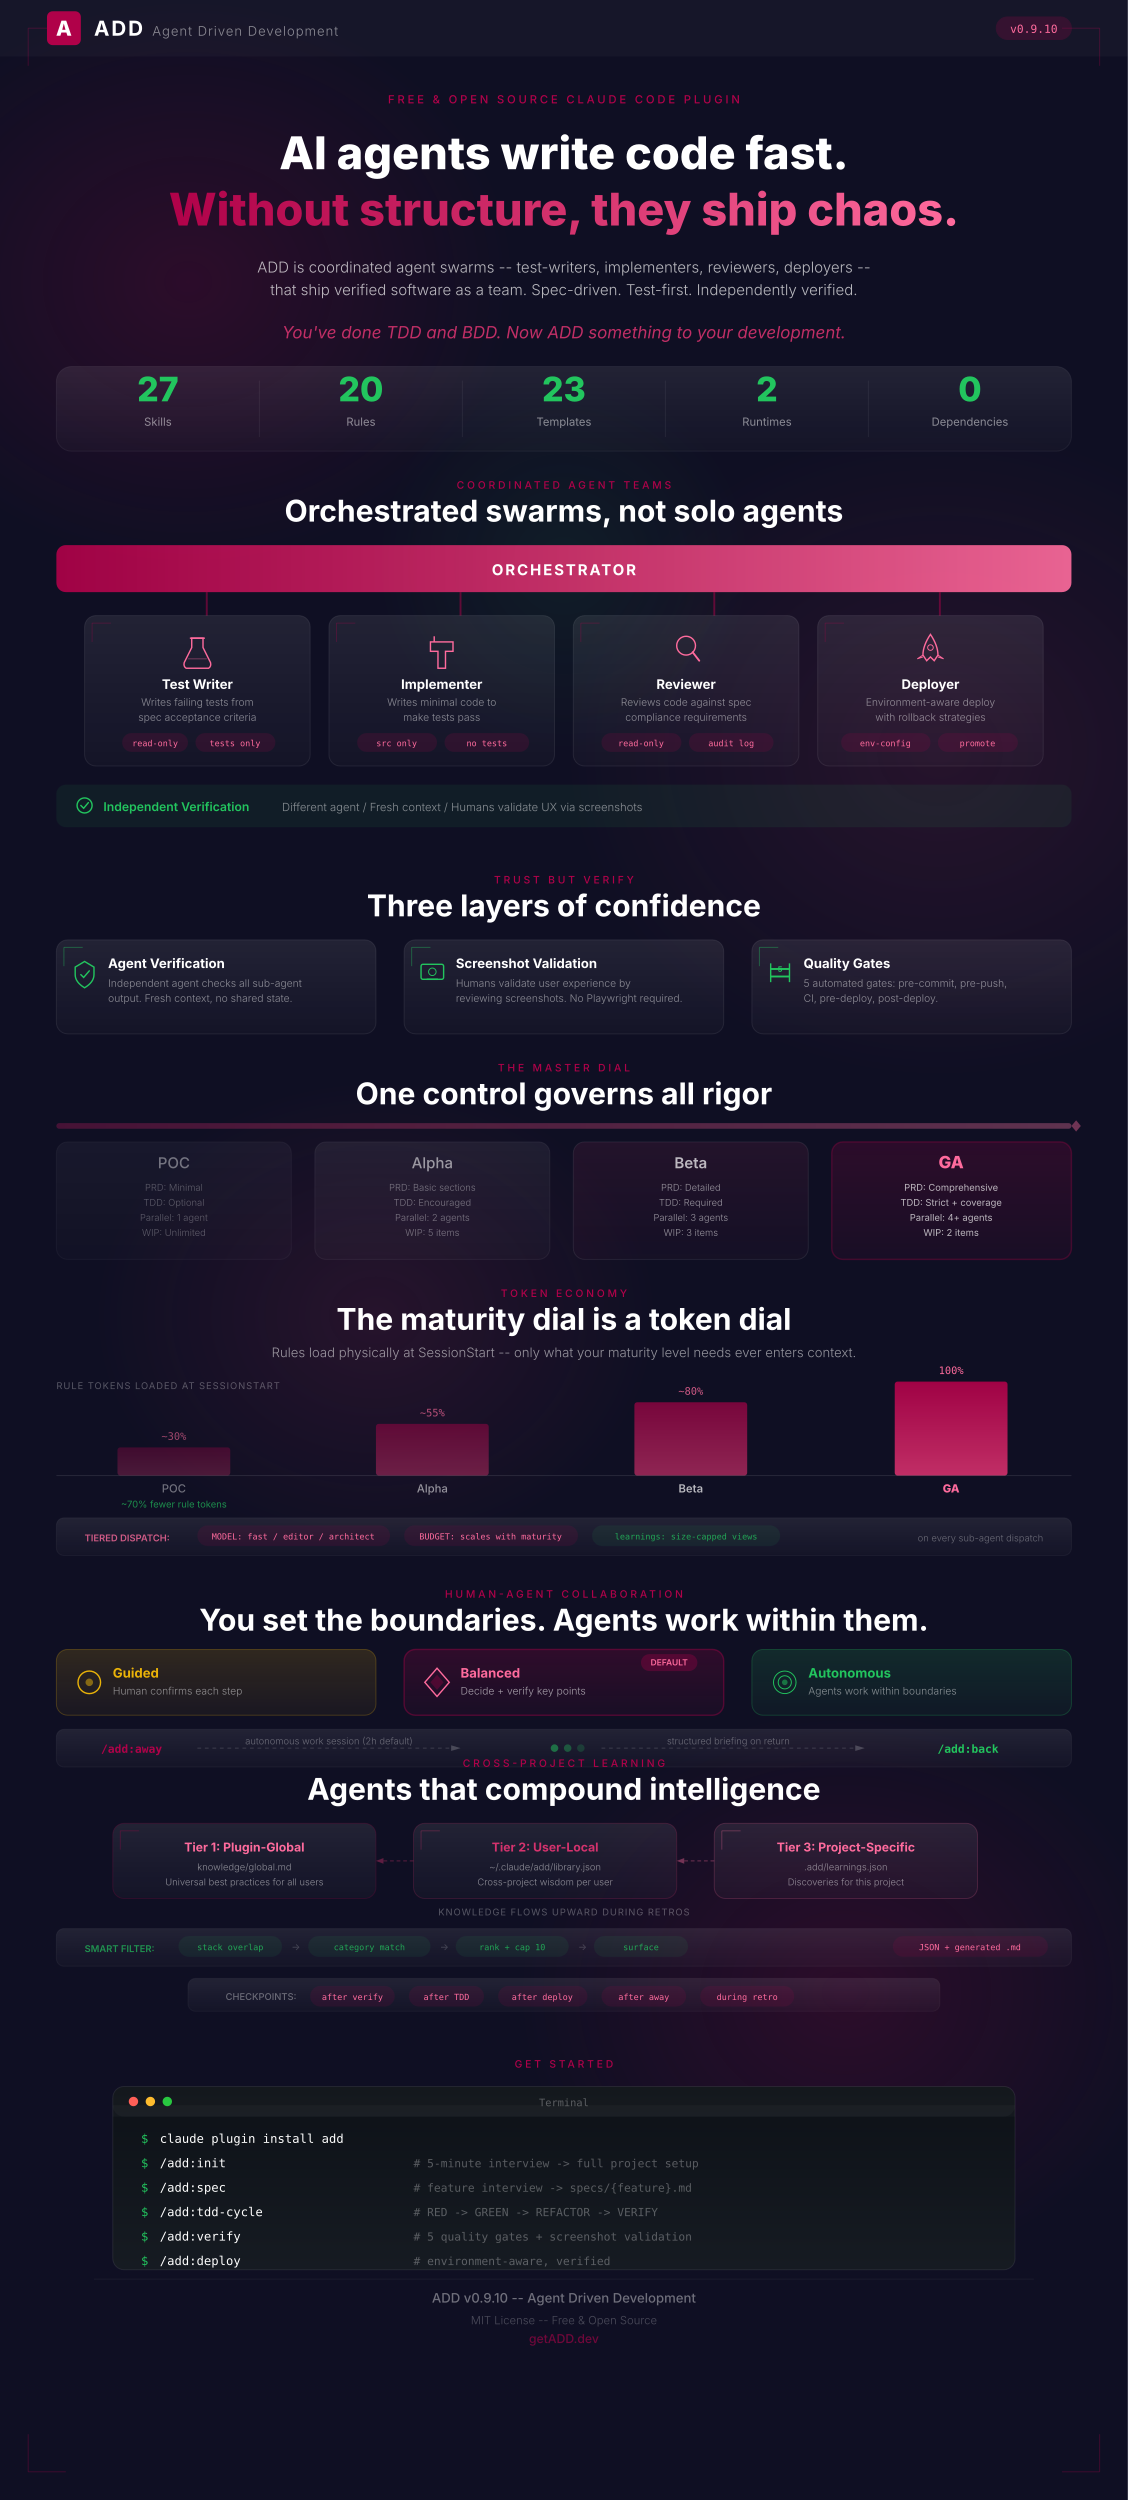
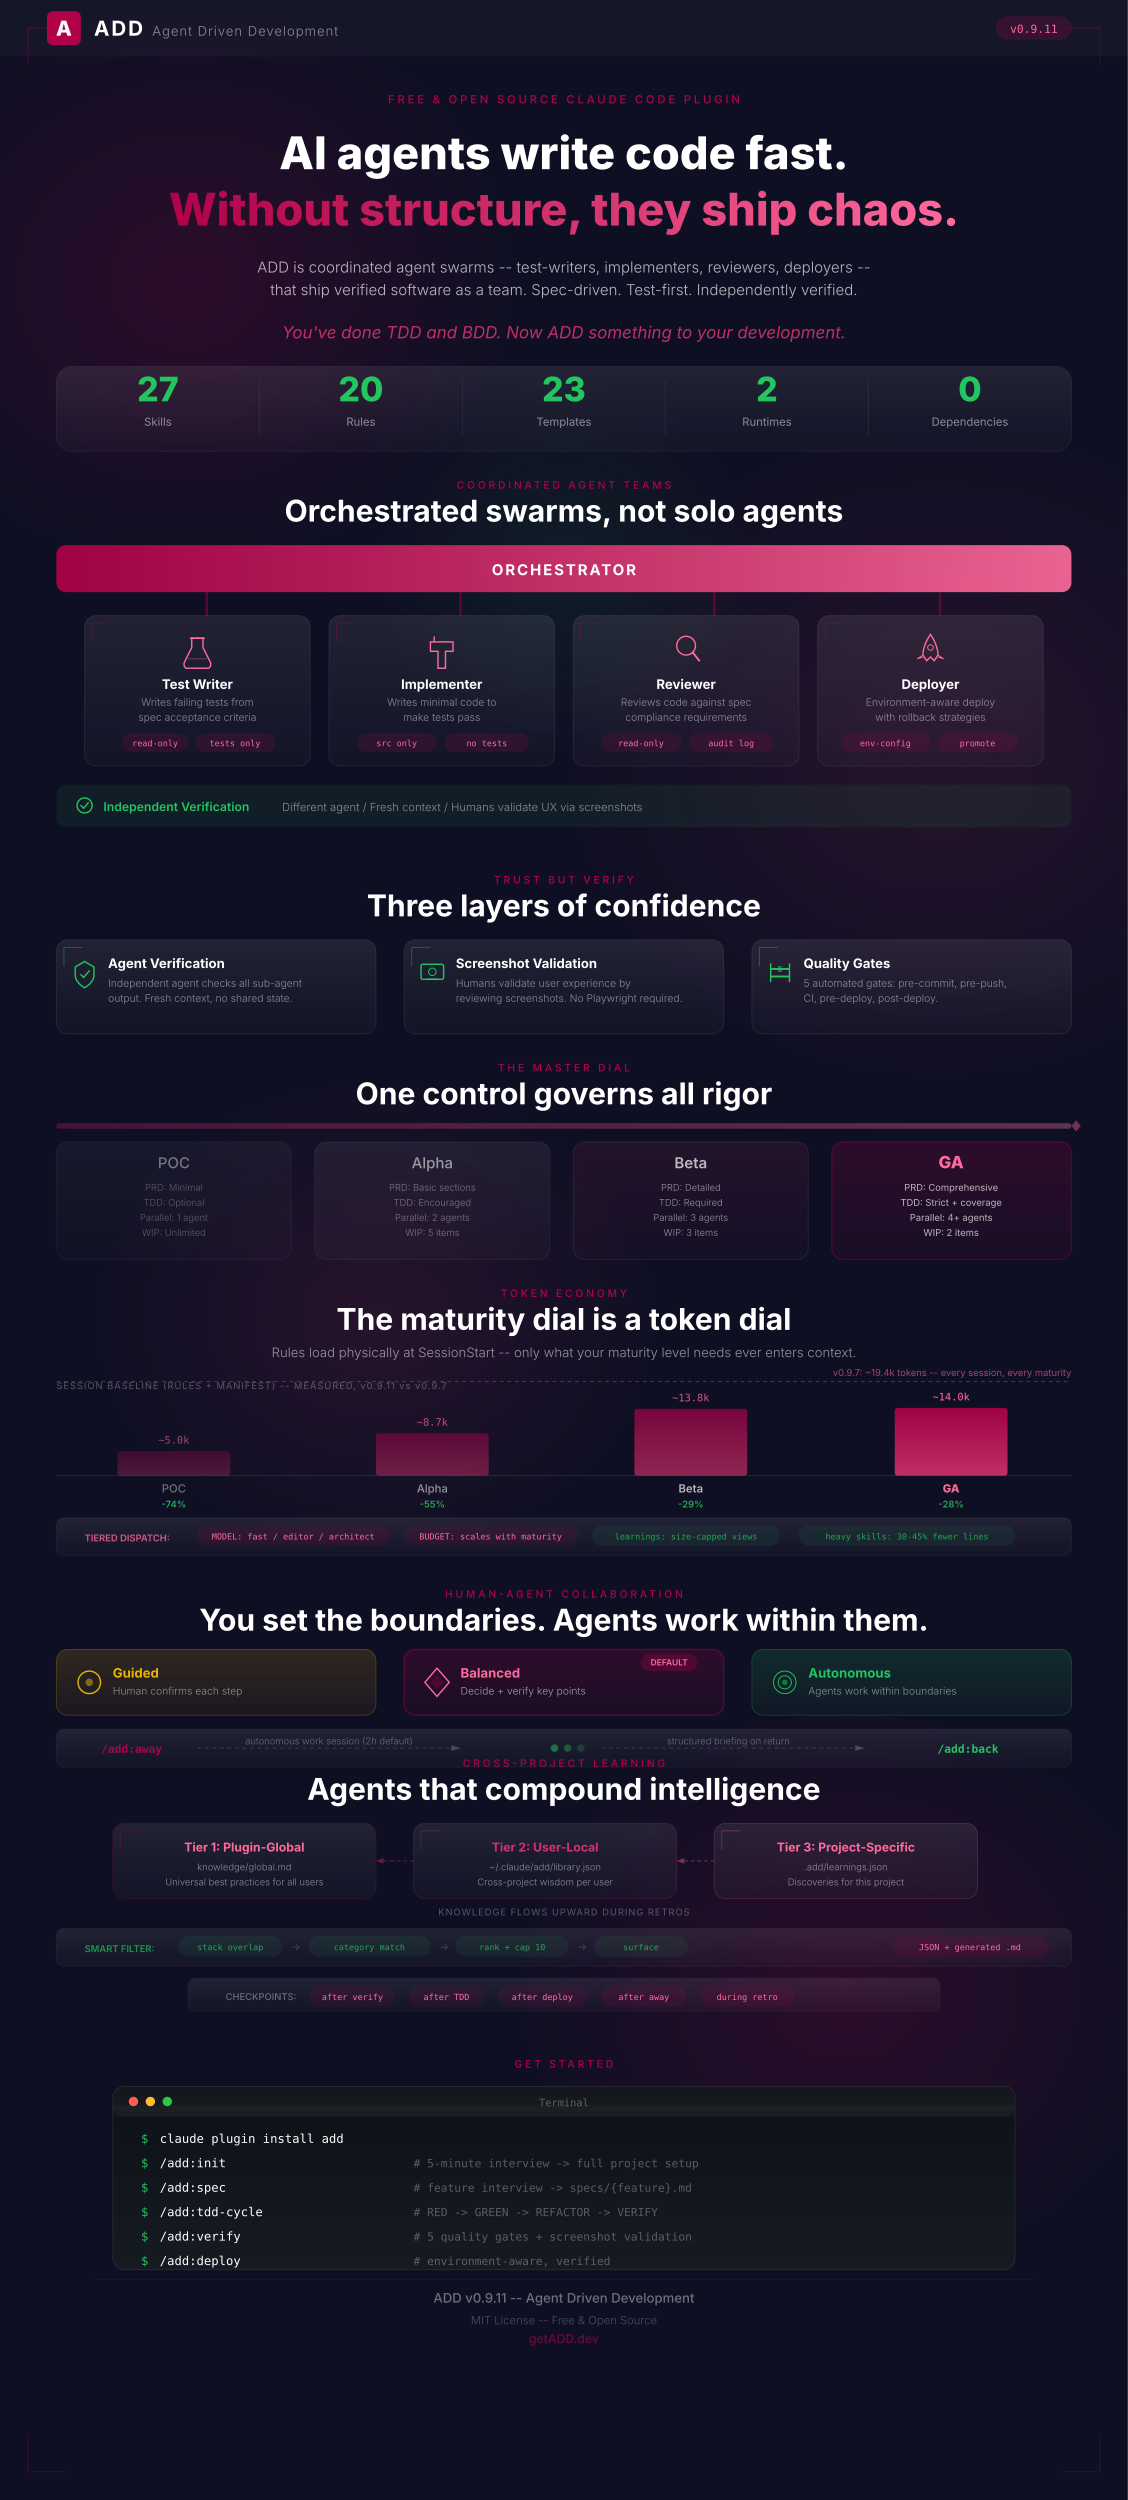
<svg xmlns="http://www.w3.org/2000/svg" viewBox="0 0 1200 2660">
  <defs>
    <linearGradient id="heroGrad" x1="0%" y1="0%" x2="100%" y2="100%">
      <stop offset="0%" stop-color="#1a1a2e" />
      <stop offset="50%" stop-color="#16213e" />
      <stop offset="100%" stop-color="#0f0f23" />
    </linearGradient>
    <linearGradient id="accentGrad" x1="0%" y1="0%" x2="100%" y2="0%">
      <stop offset="0%" stop-color="#b00149" />
      <stop offset="50%" stop-color="#d4326d" />
      <stop offset="100%" stop-color="#ff6b9d" />
    </linearGradient>
    <linearGradient id="accentGradV" x1="0%" y1="0%" x2="0%" y2="100%">
      <stop offset="0%" stop-color="#b00149" />
      <stop offset="100%" stop-color="#d4326d" />
    </linearGradient>
    <linearGradient id="cardGrad" x1="0%" y1="0%" x2="0%" y2="100%">
      <stop offset="0%" stop-color="#ffffff" stop-opacity="0.08" />
      <stop offset="100%" stop-color="#ffffff" stop-opacity="0.02" />
    </linearGradient>
    <linearGradient id="cardGradH" x1="0%" y1="0%" x2="100%" y2="0%">
      <stop offset="0%" stop-color="#ffffff" stop-opacity="0.08" />
      <stop offset="100%" stop-color="#ffffff" stop-opacity="0.02" />
    </linearGradient>
    <linearGradient id="greenGrad" x1="0%" y1="0%" x2="100%" y2="0%">
      <stop offset="0%" stop-color="#22c55e" />
      <stop offset="100%" stop-color="#10b981" />
    </linearGradient>
    <linearGradient id="termBg" x1="0%" y1="0%" x2="0%" y2="100%">
      <stop offset="0%" stop-color="#0d1117" />
      <stop offset="100%" stop-color="#161b22" />
    </linearGradient>
    <linearGradient id="glowOrb1" cx="50%" cy="50%" r="50%" fx="50%" fy="50%" gradientUnits="objectBoundingBox">
      <stop offset="0%" stop-color="#b00149" stop-opacity="0.15" />
      <stop offset="100%" stop-color="#b00149" stop-opacity="0" />
    </linearGradient>
    <linearGradient id="glowOrb2" cx="50%" cy="50%" r="50%" fx="50%" fy="50%" gradientUnits="objectBoundingBox">
      <stop offset="0%" stop-color="#d4326d" stop-opacity="0.1" />
      <stop offset="100%" stop-color="#d4326d" stop-opacity="0" />
    </linearGradient>
    <radialGradient id="orbGlow1" cx="50%" cy="50%" r="50%">
      <stop offset="0%" stop-color="#b00149" stop-opacity="0.18" />
      <stop offset="100%" stop-color="#b00149" stop-opacity="0" />
    </radialGradient>
    <radialGradient id="orbGlow2" cx="50%" cy="50%" r="50%">
      <stop offset="0%" stop-color="#d4326d" stop-opacity="0.12" />
      <stop offset="100%" stop-color="#d4326d" stop-opacity="0" />
    </radialGradient>
    <radialGradient id="orbGlow3" cx="50%" cy="50%" r="50%">
      <stop offset="0%" stop-color="#22c55e" stop-opacity="0.08" />
      <stop offset="100%" stop-color="#22c55e" stop-opacity="0" />
    </radialGradient>
    <linearGradient id="yellowGrad" x1="0%" y1="0%" x2="0%" y2="100%">
      <stop offset="0%" stop-color="#eab308" stop-opacity="0.15" />
      <stop offset="100%" stop-color="#eab308" stop-opacity="0.05" />
    </linearGradient>
    <linearGradient id="raspGrad" x1="0%" y1="0%" x2="0%" y2="100%">
      <stop offset="0%" stop-color="#b00149" stop-opacity="0.2" />
      <stop offset="100%" stop-color="#b00149" stop-opacity="0.06" />
    </linearGradient>
    <linearGradient id="greenCardGrad" x1="0%" y1="0%" x2="0%" y2="100%">
      <stop offset="0%" stop-color="#22c55e" stop-opacity="0.15" />
      <stop offset="100%" stop-color="#22c55e" stop-opacity="0.05" />
    </linearGradient>
    <linearGradient id="pocGrad" x1="0%" y1="0%" x2="0%" y2="100%">
      <stop offset="0%" stop-color="#ffffff" stop-opacity="0.04" />
      <stop offset="100%" stop-color="#ffffff" stop-opacity="0.01" />
    </linearGradient>
    <linearGradient id="alphaGrad" x1="0%" y1="0%" x2="0%" y2="100%">
      <stop offset="0%" stop-color="#ffffff" stop-opacity="0.06" />
      <stop offset="100%" stop-color="#ffffff" stop-opacity="0.02" />
    </linearGradient>
    <linearGradient id="betaGrad" x1="0%" y1="0%" x2="0%" y2="100%">
      <stop offset="0%" stop-color="#d4326d" stop-opacity="0.1" />
      <stop offset="100%" stop-color="#d4326d" stop-opacity="0.03" />
    </linearGradient>
    <linearGradient id="gaGrad" x1="0%" y1="0%" x2="0%" y2="100%">
      <stop offset="0%" stop-color="#b00149" stop-opacity="0.18" />
      <stop offset="100%" stop-color="#b00149" stop-opacity="0.06" />
    </linearGradient>
    <filter id="glass">
      <feGaussianBlur in="SourceGraphic" stdDeviation="0.5" />
    </filter>
  </defs>
  <rect width="1200" height="2660" fill="#0f0f23" />
  <ellipse cx="200" cy="300" rx="350" ry="300" fill="url(#orbGlow1)" />
  <ellipse cx="1000" cy="800" rx="400" ry="350" fill="url(#orbGlow2)" />
  <ellipse cx="400" cy="1400" rx="300" ry="250" fill="url(#orbGlow2)" />
  <ellipse cx="900" cy="2120" rx="350" ry="300" fill="url(#orbGlow1)" />
  <ellipse cx="600" cy="600" rx="200" ry="200" fill="url(#orbGlow3)" />
  <line x1="30" y1="30" x2="70" y2="30" stroke="#b00149" stroke-width="1" opacity="0.3" />
  <line x1="30" y1="30" x2="30" y2="70" stroke="#b00149" stroke-width="1" opacity="0.3" />
  <line x1="1170" y1="30" x2="1130" y2="30" stroke="#b00149" stroke-width="1" opacity="0.3" />
  <line x1="1170" y1="30" x2="1170" y2="70" stroke="#b00149" stroke-width="1" opacity="0.3" />
  <line x1="30" y1="2630" x2="70" y2="2630" stroke="#b00149" stroke-width="1" opacity="0.3" />
  <line x1="30" y1="2630" x2="30" y2="2590" stroke="#b00149" stroke-width="1" opacity="0.3" />
  <line x1="1170" y1="2630" x2="1130" y2="2630" stroke="#b00149" stroke-width="1" opacity="0.3" />
  <line x1="1170" y1="2630" x2="1170" y2="2590" stroke="#b00149" stroke-width="1" opacity="0.3" />
  <g transform="translate(0, 0)">
    <rect x="0" y="0" width="1200" height="60" fill="#ffffff" opacity="0.03" />
    <rect x="50" y="12" width="36" height="36" rx="6" fill="#b00149" />
    <text x="68" y="38" text-anchor="middle" fill="#ffffff" font-family="system-ui, -apple-system, sans-serif" font-size="22" font-weight="800">A</text>
    <text x="100" y="38" fill="#ffffff" font-family="system-ui, -apple-system, sans-serif" font-size="22" font-weight="700" letter-spacing="2">ADD</text>
    <text x="162" y="38" fill="#ffffff" font-family="system-ui, -apple-system, sans-serif" font-size="14" font-weight="300" opacity="0.5" letter-spacing="1">Agent Driven Development</text>
    <rect x="1060" y="18" width="80" height="24" rx="12" fill="#b00149" opacity="0.2" stroke="#b00149" stroke-width="1" />
-     <text x="1100" y="35" text-anchor="middle" fill="#ff6b9d" font-family="SF Mono, Monaco, monospace" font-size="12" font-weight="500">v0.9.10</text>
+     <text x="1100" y="35" text-anchor="middle" fill="#ff6b9d" font-family="SF Mono, Monaco, monospace" font-size="12" font-weight="500">v0.9.11</text>
  </g>
  <g transform="translate(600, 70)">
    <text x="0" y="40" text-anchor="middle" fill="#b00149" font-family="system-ui, -apple-system, sans-serif" font-size="12" font-weight="500" letter-spacing="3">FREE &amp; OPEN SOURCE CLAUDE CODE PLUGIN</text>
    <text x="0" y="110" text-anchor="middle" fill="#ffffff" font-family="system-ui, -apple-system, sans-serif" font-size="48" font-weight="800">AI agents write code fast.</text>
    <text x="0" y="170" text-anchor="middle" fill="url(#accentGrad)" font-family="system-ui, -apple-system, sans-serif" font-size="48" font-weight="800">Without structure, they ship chaos.</text>
    <text x="0" y="220" text-anchor="middle" fill="#ffffff" font-family="system-ui, -apple-system, sans-serif" font-size="16" font-weight="300" opacity="0.7">ADD is coordinated agent swarms -- test-writers, implementers, reviewers, deployers --</text>
    <text x="0" y="244" text-anchor="middle" fill="#ffffff" font-family="system-ui, -apple-system, sans-serif" font-size="16" font-weight="300" opacity="0.7">that ship verified software as a team. Spec-driven. Test-first. Independently verified.</text>
    <text x="0" y="290" text-anchor="middle" fill="#d4326d" font-family="system-ui, -apple-system, sans-serif" font-size="18" font-weight="400" font-style="italic" opacity="0.9">You've done TDD and BDD. Now ADD something to your development.</text>
  </g>
  <g transform="translate(60, 390)">
    <rect x="0" y="0" width="1080" height="90" rx="16" fill="url(#cardGrad)" stroke="#ffffff" stroke-opacity="0.06" stroke-width="1" />
    <g transform="translate(108, 45)">
      <text x="0" y="-8" text-anchor="middle" fill="#22c55e" font-family="system-ui, -apple-system, sans-serif" font-size="36" font-weight="800">27</text>
      <text x="0" y="18" text-anchor="middle" fill="#ffffff" font-family="system-ui, -apple-system, sans-serif" font-size="12" font-weight="400" opacity="0.5">Skills</text>
    </g>
    <g transform="translate(324, 45)">
      <text x="0" y="-8" text-anchor="middle" fill="#22c55e" font-family="system-ui, -apple-system, sans-serif" font-size="36" font-weight="800">20</text>
      <text x="0" y="18" text-anchor="middle" fill="#ffffff" font-family="system-ui, -apple-system, sans-serif" font-size="12" font-weight="400" opacity="0.5">Rules</text>
    </g>
    <g transform="translate(540, 45)">
      <text x="0" y="-8" text-anchor="middle" fill="#22c55e" font-family="system-ui, -apple-system, sans-serif" font-size="36" font-weight="800">23</text>
      <text x="0" y="18" text-anchor="middle" fill="#ffffff" font-family="system-ui, -apple-system, sans-serif" font-size="12" font-weight="400" opacity="0.5">Templates</text>
    </g>
    <g transform="translate(756, 45)">
      <text x="0" y="-8" text-anchor="middle" fill="#22c55e" font-family="system-ui, -apple-system, sans-serif" font-size="36" font-weight="800">2</text>
      <text x="0" y="18" text-anchor="middle" fill="#ffffff" font-family="system-ui, -apple-system, sans-serif" font-size="12" font-weight="400" opacity="0.5">Runtimes</text>
    </g>
    <g transform="translate(972, 45)">
      <text x="0" y="-8" text-anchor="middle" fill="#22c55e" font-family="system-ui, -apple-system, sans-serif" font-size="36" font-weight="800">0</text>
      <text x="0" y="18" text-anchor="middle" fill="#ffffff" font-family="system-ui, -apple-system, sans-serif" font-size="12" font-weight="400" opacity="0.5">Dependencies</text>
    </g>
    <line x1="216" y1="15" x2="216" y2="75" stroke="#ffffff" stroke-width="1" opacity="0.06" />
    <line x1="432" y1="15" x2="432" y2="75" stroke="#ffffff" stroke-width="1" opacity="0.06" />
    <line x1="648" y1="15" x2="648" y2="75" stroke="#ffffff" stroke-width="1" opacity="0.06" />
    <line x1="864" y1="15" x2="864" y2="75" stroke="#ffffff" stroke-width="1" opacity="0.06" />
  </g>
  <g transform="translate(60, 500)">
    <text x="540" y="20" text-anchor="middle" fill="#b00149" font-family="system-ui, -apple-system, sans-serif" font-size="11" font-weight="500" letter-spacing="3">COORDINATED AGENT TEAMS</text>
    <text x="540" y="55" text-anchor="middle" fill="#ffffff" font-family="system-ui, -apple-system, sans-serif" font-size="32" font-weight="700">Orchestrated swarms, not solo agents</text>
    <rect x="0" y="80" width="1080" height="50" rx="10" fill="url(#accentGrad)" opacity="0.9" />
    <text x="540" y="112" text-anchor="middle" fill="#ffffff" font-family="system-ui, -apple-system, sans-serif" font-size="16" font-weight="700" letter-spacing="2">ORCHESTRATOR</text>
    <line x1="160" y1="130" x2="160" y2="155" stroke="#b00149" stroke-width="2" opacity="0.5" />
    <line x1="430" y1="130" x2="430" y2="155" stroke="#b00149" stroke-width="2" opacity="0.5" />
    <line x1="700" y1="130" x2="700" y2="155" stroke="#b00149" stroke-width="2" opacity="0.5" />
    <line x1="940" y1="130" x2="940" y2="155" stroke="#b00149" stroke-width="2" opacity="0.5" />
    <g transform="translate(30, 155)">
      <rect x="0" y="0" width="240" height="160" rx="12" fill="url(#cardGrad)" stroke="#ffffff" stroke-opacity="0.08" stroke-width="1" />
      <line x1="8" y1="8" x2="28" y2="8" stroke="#b00149" stroke-width="1" opacity="0.3" />
      <line x1="8" y1="8" x2="8" y2="28" stroke="#b00149" stroke-width="1" opacity="0.3" />
      <g transform="translate(120, 40)">
        <path d="M-6,-16 L-6,-6 L-14,10 Q-15,14 -12,16 L12,16 Q15,14 14,10 L6,-6 L6,-16 Z" fill="none" stroke="#ff6b9d" stroke-width="1.5" />
        <line x1="-8" y1="-16" x2="8" y2="-16" stroke="#ff6b9d" stroke-width="1.5" />
        <line x1="-10" y1="6" x2="10" y2="6" stroke="#ff6b9d" stroke-width="1" opacity="0.4" />
      </g>
      <text x="120" y="78" text-anchor="middle" fill="#ffffff" font-family="system-ui, -apple-system, sans-serif" font-size="14" font-weight="700">Test Writer</text>
      <text x="120" y="96" text-anchor="middle" fill="#ffffff" font-family="system-ui, -apple-system, sans-serif" font-size="11" font-weight="300" opacity="0.5">Writes failing tests from</text>
      <text x="120" y="112" text-anchor="middle" fill="#ffffff" font-family="system-ui, -apple-system, sans-serif" font-size="11" font-weight="300" opacity="0.5">spec acceptance criteria</text>
      <rect x="40" y="125" width="70" height="20" rx="10" fill="#b00149" opacity="0.15" />
      <text x="75" y="139" text-anchor="middle" fill="#ff6b9d" font-family="SF Mono, Monaco, monospace" font-size="9">read-only</text>
      <rect x="118" y="125" width="85" height="20" rx="10" fill="#b00149" opacity="0.15" />
      <text x="160" y="139" text-anchor="middle" fill="#ff6b9d" font-family="SF Mono, Monaco, monospace" font-size="9">tests only</text>
    </g>
    <g transform="translate(290, 155)">
      <rect x="0" y="0" width="240" height="160" rx="12" fill="url(#cardGrad)" stroke="#ffffff" stroke-opacity="0.08" stroke-width="1" />
      <line x1="8" y1="8" x2="28" y2="8" stroke="#b00149" stroke-width="1" opacity="0.3" />
      <line x1="8" y1="8" x2="8" y2="28" stroke="#b00149" stroke-width="1" opacity="0.3" />
      <g transform="translate(120, 40)">
        <path d="M-4,16 L-4,-2 L-12,-2 L-12,-12 L12,-12 L12,-2 L4,-2 L4,16 Z" fill="none" stroke="#ff6b9d" stroke-width="1.5" />
        <line x1="-8" y1="-12" x2="-8" y2="-18" stroke="#ff6b9d" stroke-width="1.5" />
      </g>
      <text x="120" y="78" text-anchor="middle" fill="#ffffff" font-family="system-ui, -apple-system, sans-serif" font-size="14" font-weight="700">Implementer</text>
      <text x="120" y="96" text-anchor="middle" fill="#ffffff" font-family="system-ui, -apple-system, sans-serif" font-size="11" font-weight="300" opacity="0.5">Writes minimal code to</text>
      <text x="120" y="112" text-anchor="middle" fill="#ffffff" font-family="system-ui, -apple-system, sans-serif" font-size="11" font-weight="300" opacity="0.5">make tests pass</text>
      <rect x="30" y="125" width="85" height="20" rx="10" fill="#b00149" opacity="0.15" />
      <text x="72" y="139" text-anchor="middle" fill="#ff6b9d" font-family="SF Mono, Monaco, monospace" font-size="9">src only</text>
      <rect x="123" y="125" width="90" height="20" rx="10" fill="#b00149" opacity="0.15" />
      <text x="168" y="139" text-anchor="middle" fill="#ff6b9d" font-family="SF Mono, Monaco, monospace" font-size="9">no tests</text>
    </g>
    <g transform="translate(550, 155)">
      <rect x="0" y="0" width="240" height="160" rx="12" fill="url(#cardGrad)" stroke="#ffffff" stroke-opacity="0.08" stroke-width="1" />
      <line x1="8" y1="8" x2="28" y2="8" stroke="#b00149" stroke-width="1" opacity="0.3" />
      <line x1="8" y1="8" x2="8" y2="28" stroke="#b00149" stroke-width="1" opacity="0.3" />
      <g transform="translate(120, 36)">
        <circle cx="0" cy="-4" r="10" fill="none" stroke="#ff6b9d" stroke-width="1.5" />
        <line x1="7" y1="3" x2="14" y2="12" stroke="#ff6b9d" stroke-width="2" stroke-linecap="round" />
      </g>
      <text x="120" y="78" text-anchor="middle" fill="#ffffff" font-family="system-ui, -apple-system, sans-serif" font-size="14" font-weight="700">Reviewer</text>
      <text x="120" y="96" text-anchor="middle" fill="#ffffff" font-family="system-ui, -apple-system, sans-serif" font-size="11" font-weight="300" opacity="0.5">Reviews code against spec</text>
      <text x="120" y="112" text-anchor="middle" fill="#ffffff" font-family="system-ui, -apple-system, sans-serif" font-size="11" font-weight="300" opacity="0.5">compliance requirements</text>
      <rect x="30" y="125" width="85" height="20" rx="10" fill="#b00149" opacity="0.15" />
      <text x="72" y="139" text-anchor="middle" fill="#ff6b9d" font-family="SF Mono, Monaco, monospace" font-size="9">read-only</text>
      <rect x="123" y="125" width="90" height="20" rx="10" fill="#b00149" opacity="0.15" />
      <text x="168" y="139" text-anchor="middle" fill="#ff6b9d" font-family="SF Mono, Monaco, monospace" font-size="9">audit log</text>
    </g>
    <g transform="translate(810, 155)">
      <rect x="0" y="0" width="240" height="160" rx="12" fill="url(#cardGrad)" stroke="#ffffff" stroke-opacity="0.08" stroke-width="1" />
      <line x1="8" y1="8" x2="28" y2="8" stroke="#b00149" stroke-width="1" opacity="0.3" />
      <line x1="8" y1="8" x2="8" y2="28" stroke="#b00149" stroke-width="1" opacity="0.3" />
      <g transform="translate(120, 36)">
        <path d="M0,-16 Q-8,-4 -8,6 L-4,12 L0,8 L4,12 L8,6 Q8,-4 0,-16 Z" fill="none" stroke="#ff6b9d" stroke-width="1.5" />
        <circle cx="0" cy="-2" r="3" fill="none" stroke="#ff6b9d" stroke-width="1" />
        <path d="M-8,6 L-14,10 L-8,8" fill="none" stroke="#ff6b9d" stroke-width="1" />
        <path d="M8,6 L14,10 L8,8" fill="none" stroke="#ff6b9d" stroke-width="1" />
      </g>
      <text x="120" y="78" text-anchor="middle" fill="#ffffff" font-family="system-ui, -apple-system, sans-serif" font-size="14" font-weight="700">Deployer</text>
      <text x="120" y="96" text-anchor="middle" fill="#ffffff" font-family="system-ui, -apple-system, sans-serif" font-size="11" font-weight="300" opacity="0.5">Environment-aware deploy</text>
      <text x="120" y="112" text-anchor="middle" fill="#ffffff" font-family="system-ui, -apple-system, sans-serif" font-size="11" font-weight="300" opacity="0.5">with rollback strategies</text>
      <rect x="25" y="125" width="95" height="20" rx="10" fill="#b00149" opacity="0.15" />
      <text x="72" y="139" text-anchor="middle" fill="#ff6b9d" font-family="SF Mono, Monaco, monospace" font-size="9">env-config</text>
      <rect x="128" y="125" width="85" height="20" rx="10" fill="#b00149" opacity="0.15" />
      <text x="170" y="139" text-anchor="middle" fill="#ff6b9d" font-family="SF Mono, Monaco, monospace" font-size="9">promote</text>
    </g>
    <rect x="0" y="335" width="1080" height="45" rx="10" fill="#22c55e" opacity="0.08" stroke="#22c55e" stroke-width="1" stroke-opacity="0.2" />
    <g transform="translate(30, 357)">
      <circle cx="0" cy="0" r="8" fill="none" stroke="#22c55e" stroke-width="1.5" />
      <path d="M-4,0 L-1,3 L4,-3" fill="none" stroke="#22c55e" stroke-width="1.5" stroke-linecap="round" />
    </g>
    <text x="50" y="363" fill="#22c55e" font-family="system-ui, -apple-system, sans-serif" font-size="13" font-weight="600">Independent Verification</text>
    <text x="240" y="363" fill="#ffffff" font-family="system-ui, -apple-system, sans-serif" font-size="12" font-weight="300" opacity="0.5">Different agent  /  Fresh context  /  Humans validate UX via screenshots</text>
  </g>
  <g transform="translate(60, 920)">
    <text x="540" y="20" text-anchor="middle" fill="#b00149" font-family="system-ui, -apple-system, sans-serif" font-size="11" font-weight="500" letter-spacing="3">TRUST BUT VERIFY</text>
    <text x="540" y="55" text-anchor="middle" fill="#ffffff" font-family="system-ui, -apple-system, sans-serif" font-size="32" font-weight="700">Three layers of confidence</text>
    <g transform="translate(0, 80)">
      <rect x="0" y="0" width="340" height="100" rx="12" fill="url(#cardGrad)" stroke="#ffffff" stroke-opacity="0.08" stroke-width="1" />
      <line x1="8" y1="8" x2="28" y2="8" stroke="#22c55e" stroke-width="1" opacity="0.4" />
      <line x1="8" y1="8" x2="8" y2="28" stroke="#22c55e" stroke-width="1" opacity="0.4" />
      <g transform="translate(30, 35)">
        <path d="M0,-12 L-10,-6 L-10,2 Q-10,10 0,16 Q10,10 10,2 L10,-6 Z" fill="none" stroke="#22c55e" stroke-width="1.5" />
        <path d="M-4,2 L-1,5 L5,-2" fill="none" stroke="#22c55e" stroke-width="1.5" stroke-linecap="round" />
      </g>
      <text x="55" y="30" fill="#ffffff" font-family="system-ui, -apple-system, sans-serif" font-size="14" font-weight="700">Agent Verification</text>
      <text x="55" y="50" fill="#ffffff" font-family="system-ui, -apple-system, sans-serif" font-size="11" font-weight="300" opacity="0.5">Independent agent checks all sub-agent</text>
      <text x="55" y="66" fill="#ffffff" font-family="system-ui, -apple-system, sans-serif" font-size="11" font-weight="300" opacity="0.5">output. Fresh context, no shared state.</text>
    </g>
    <g transform="translate(370, 80)">
      <rect x="0" y="0" width="340" height="100" rx="12" fill="url(#cardGrad)" stroke="#ffffff" stroke-opacity="0.08" stroke-width="1" />
      <line x1="8" y1="8" x2="28" y2="8" stroke="#22c55e" stroke-width="1" opacity="0.4" />
      <line x1="8" y1="8" x2="8" y2="28" stroke="#22c55e" stroke-width="1" opacity="0.4" />
      <g transform="translate(30, 35)">
        <rect x="-12" y="-9" width="24" height="16" rx="2" fill="none" stroke="#22c55e" stroke-width="1.5" />
        <line x1="-6" y1="7" x2="6" y2="7" stroke="#22c55e" stroke-width="1.5" />
        <circle cx="0" cy="-1" r="4" fill="none" stroke="#22c55e" stroke-width="1" />
      </g>
      <text x="55" y="30" fill="#ffffff" font-family="system-ui, -apple-system, sans-serif" font-size="14" font-weight="700">Screenshot Validation</text>
      <text x="55" y="50" fill="#ffffff" font-family="system-ui, -apple-system, sans-serif" font-size="11" font-weight="300" opacity="0.5">Humans validate user experience by</text>
      <text x="55" y="66" fill="#ffffff" font-family="system-ui, -apple-system, sans-serif" font-size="11" font-weight="300" opacity="0.5">reviewing screenshots. No Playwright required.</text>
    </g>
    <g transform="translate(740, 80)">
      <rect x="0" y="0" width="340" height="100" rx="12" fill="url(#cardGrad)" stroke="#ffffff" stroke-opacity="0.08" stroke-width="1" />
      <line x1="8" y1="8" x2="28" y2="8" stroke="#22c55e" stroke-width="1" opacity="0.4" />
      <line x1="8" y1="8" x2="8" y2="28" stroke="#22c55e" stroke-width="1" opacity="0.4" />
      <g transform="translate(30, 35)">
        <line x1="-10" y1="10" x2="-10" y2="-10" stroke="#22c55e" stroke-width="1.5" />
        <line x1="10" y1="10" x2="10" y2="-10" stroke="#22c55e" stroke-width="1.5" />
        <line x1="-10" y1="-4" x2="10" y2="-4" stroke="#22c55e" stroke-width="2" />
        <line x1="-10" y1="4" x2="10" y2="4" stroke="#22c55e" stroke-width="2" />
        <text x="0" y="-1" text-anchor="middle" fill="#22c55e" font-family="system-ui, -apple-system, sans-serif" font-size="8" font-weight="700">5</text>
      </g>
      <text x="55" y="30" fill="#ffffff" font-family="system-ui, -apple-system, sans-serif" font-size="14" font-weight="700">Quality Gates</text>
      <text x="55" y="50" fill="#ffffff" font-family="system-ui, -apple-system, sans-serif" font-size="11" font-weight="300" opacity="0.5">5 automated gates: pre-commit, pre-push,</text>
      <text x="55" y="66" fill="#ffffff" font-family="system-ui, -apple-system, sans-serif" font-size="11" font-weight="300" opacity="0.5">CI, pre-deploy, post-deploy.</text>
    </g>
  </g>
  <g transform="translate(60, 1120)">
    <text x="540" y="20" text-anchor="middle" fill="#b00149" font-family="system-ui, -apple-system, sans-serif" font-size="11" font-weight="500" letter-spacing="3">THE MASTER DIAL</text>
    <text x="540" y="55" text-anchor="middle" fill="#ffffff" font-family="system-ui, -apple-system, sans-serif" font-size="32" font-weight="700">One control governs all rigor</text>
    <rect x="0" y="75" width="1080" height="6" rx="3" fill="#ffffff" opacity="0.05" />
    <rect x="0" y="75" width="1080" height="6" rx="3" fill="url(#accentGrad)" opacity="0.3" />
    <polygon points="1080,78 1090,78 1085,72" fill="#ff6b9d" opacity="0.4" />
    <polygon points="1080,78 1090,78 1085,84" fill="#ff6b9d" opacity="0.4" />
    <g transform="translate(0, 95)">
      <rect x="0" y="0" width="250" height="125" rx="12" fill="url(#pocGrad)" stroke="#ffffff" stroke-opacity="0.04" stroke-width="1" />
      <text x="125" y="28" text-anchor="middle" fill="#ffffff" font-family="system-ui, -apple-system, sans-serif" font-size="16" font-weight="500" opacity="0.4">POC</text>
      <text x="125" y="52" text-anchor="middle" fill="#ffffff" font-family="system-ui, -apple-system, sans-serif" font-size="10" font-weight="300" opacity="0.3">PRD: Minimal</text>
      <text x="125" y="68" text-anchor="middle" fill="#ffffff" font-family="system-ui, -apple-system, sans-serif" font-size="10" font-weight="300" opacity="0.3">TDD: Optional</text>
      <text x="125" y="84" text-anchor="middle" fill="#ffffff" font-family="system-ui, -apple-system, sans-serif" font-size="10" font-weight="300" opacity="0.3">Parallel: 1 agent</text>
      <text x="125" y="100" text-anchor="middle" fill="#ffffff" font-family="system-ui, -apple-system, sans-serif" font-size="10" font-weight="300" opacity="0.3">WIP: Unlimited</text>
    </g>
    <g transform="translate(275, 95)">
      <rect x="0" y="0" width="250" height="125" rx="12" fill="url(#alphaGrad)" stroke="#ffffff" stroke-opacity="0.06" stroke-width="1" />
      <text x="125" y="28" text-anchor="middle" fill="#ffffff" font-family="system-ui, -apple-system, sans-serif" font-size="16" font-weight="500" opacity="0.55">Alpha</text>
      <text x="125" y="52" text-anchor="middle" fill="#ffffff" font-family="system-ui, -apple-system, sans-serif" font-size="10" font-weight="300" opacity="0.4">PRD: Basic sections</text>
      <text x="125" y="68" text-anchor="middle" fill="#ffffff" font-family="system-ui, -apple-system, sans-serif" font-size="10" font-weight="300" opacity="0.4">TDD: Encouraged</text>
      <text x="125" y="84" text-anchor="middle" fill="#ffffff" font-family="system-ui, -apple-system, sans-serif" font-size="10" font-weight="300" opacity="0.4">Parallel: 2 agents</text>
      <text x="125" y="100" text-anchor="middle" fill="#ffffff" font-family="system-ui, -apple-system, sans-serif" font-size="10" font-weight="300" opacity="0.4">WIP: 5 items</text>
    </g>
    <g transform="translate(550, 95)">
      <rect x="0" y="0" width="250" height="125" rx="12" fill="url(#betaGrad)" stroke="#ffffff" stroke-opacity="0.08" stroke-width="1" />
      <text x="125" y="28" text-anchor="middle" fill="#ffffff" font-family="system-ui, -apple-system, sans-serif" font-size="16" font-weight="600" opacity="0.7">Beta</text>
      <text x="125" y="52" text-anchor="middle" fill="#ffffff" font-family="system-ui, -apple-system, sans-serif" font-size="10" font-weight="300" opacity="0.55">PRD: Detailed</text>
      <text x="125" y="68" text-anchor="middle" fill="#ffffff" font-family="system-ui, -apple-system, sans-serif" font-size="10" font-weight="300" opacity="0.55">TDD: Required</text>
      <text x="125" y="84" text-anchor="middle" fill="#ffffff" font-family="system-ui, -apple-system, sans-serif" font-size="10" font-weight="300" opacity="0.55">Parallel: 3 agents</text>
      <text x="125" y="100" text-anchor="middle" fill="#ffffff" font-family="system-ui, -apple-system, sans-serif" font-size="10" font-weight="300" opacity="0.55">WIP: 3 items</text>
    </g>
    <g transform="translate(825, 95)">
      <rect x="0" y="0" width="255" height="125" rx="12" fill="url(#gaGrad)" stroke="#b00149" stroke-opacity="0.3" stroke-width="1.5" />
      <text x="127" y="28" text-anchor="middle" fill="#ff6b9d" font-family="system-ui, -apple-system, sans-serif" font-size="18" font-weight="800">GA</text>
      <text x="127" y="52" text-anchor="middle" fill="#ffffff" font-family="system-ui, -apple-system, sans-serif" font-size="10" font-weight="400" opacity="0.7">PRD: Comprehensive</text>
      <text x="127" y="68" text-anchor="middle" fill="#ffffff" font-family="system-ui, -apple-system, sans-serif" font-size="10" font-weight="400" opacity="0.7">TDD: Strict + coverage</text>
      <text x="127" y="84" text-anchor="middle" fill="#ffffff" font-family="system-ui, -apple-system, sans-serif" font-size="10" font-weight="400" opacity="0.7">Parallel: 4+ agents</text>
      <text x="127" y="100" text-anchor="middle" fill="#ffffff" font-family="system-ui, -apple-system, sans-serif" font-size="10" font-weight="400" opacity="0.7">WIP: 2 items</text>
    </g>
  </g>
  <g transform="translate(60, 1360)">
    <text x="540" y="20" text-anchor="middle" fill="#b00149" font-family="system-ui, -apple-system, sans-serif" font-size="11" font-weight="500" letter-spacing="3">TOKEN ECONOMY</text>
    <text x="540" y="55" text-anchor="middle" fill="#ffffff" font-family="system-ui, -apple-system, sans-serif" font-size="32" font-weight="700">The maturity dial is a token dial</text>
    <text x="540" y="84" text-anchor="middle" fill="#ffffff" font-family="system-ui, -apple-system, sans-serif" font-size="14" font-weight="300" opacity="0.55">Rules load physically at SessionStart -- only what your maturity level needs ever enters context.</text>
-     <text x="0" y="118" fill="#ffffff" font-family="system-ui, -apple-system, sans-serif" font-size="10" font-weight="400" opacity="0.3" letter-spacing="1">RULE TOKENS LOADED AT SESSIONSTART</text>
-     <rect x="65" y="180" width="120" height="30" rx="3" fill="url(#accentGradV)" opacity="0.3" />
-     <text x="125" y="172" text-anchor="middle" fill="#ff6b9d" font-family="SF Mono, Monaco, monospace" font-size="11" opacity="0.6">~30%</text>
+     <text x="0" y="118" fill="#ffffff" font-family="system-ui, -apple-system, sans-serif" font-size="10" font-weight="400" opacity="0.3" letter-spacing="1">SESSION BASELINE (RULES + MANIFEST) -- MEASURED, v0.9.11 vs v0.9.7</text>
+     <rect x="65" y="184" width="120" height="26" rx="3" fill="url(#accentGradV)" opacity="0.3" />
+     <text x="125" y="176" text-anchor="middle" fill="#ff6b9d" font-family="SF Mono, Monaco, monospace" font-size="11" opacity="0.6">~5.0k</text>
    <text x="125" y="228" text-anchor="middle" fill="#ffffff" font-family="system-ui, -apple-system, sans-serif" font-size="12" font-weight="500" opacity="0.4">POC</text>
-     <text x="125" y="244" text-anchor="middle" fill="#22c55e" font-family="system-ui, -apple-system, sans-serif" font-size="10" font-weight="400" opacity="0.7">~70% fewer rule tokens</text>
-     <rect x="340" y="155" width="120" height="55" rx="3" fill="url(#accentGradV)" opacity="0.45" />
-     <text x="400" y="147" text-anchor="middle" fill="#ff6b9d" font-family="SF Mono, Monaco, monospace" font-size="11" opacity="0.7">~55%</text>
+     <text x="125" y="244" text-anchor="middle" fill="#22c55e" font-family="system-ui, -apple-system, sans-serif" font-size="10" font-weight="600" opacity="0.85">-74%</text>
+     <rect x="340" y="165" width="120" height="45" rx="3" fill="url(#accentGradV)" opacity="0.45" />
+     <text x="400" y="157" text-anchor="middle" fill="#ff6b9d" font-family="SF Mono, Monaco, monospace" font-size="11" opacity="0.7">~8.7k</text>
    <text x="400" y="228" text-anchor="middle" fill="#ffffff" font-family="system-ui, -apple-system, sans-serif" font-size="12" font-weight="500" opacity="0.55">Alpha</text>
-     <rect x="615" y="132" width="120" height="78" rx="3" fill="url(#accentGradV)" opacity="0.65" />
-     <text x="675" y="124" text-anchor="middle" fill="#ff6b9d" font-family="SF Mono, Monaco, monospace" font-size="11" opacity="0.8">~80%</text>
+     <text x="400" y="244" text-anchor="middle" fill="#22c55e" font-family="system-ui, -apple-system, sans-serif" font-size="10" font-weight="600" opacity="0.85">-55%</text>
+     <rect x="615" y="139" width="120" height="71" rx="3" fill="url(#accentGradV)" opacity="0.65" />
+     <text x="675" y="131" text-anchor="middle" fill="#ff6b9d" font-family="SF Mono, Monaco, monospace" font-size="11" opacity="0.8">~13.8k</text>
    <text x="675" y="228" text-anchor="middle" fill="#ffffff" font-family="system-ui, -apple-system, sans-serif" font-size="12" font-weight="600" opacity="0.7">Beta</text>
-     <rect x="892" y="110" width="120" height="100" rx="3" fill="url(#accentGradV)" opacity="0.9" />
-     <text x="952" y="102" text-anchor="middle" fill="#ff6b9d" font-family="SF Mono, Monaco, monospace" font-size="11">100%</text>
+     <text x="675" y="244" text-anchor="middle" fill="#22c55e" font-family="system-ui, -apple-system, sans-serif" font-size="10" font-weight="600" opacity="0.85">-29%</text>
+     <rect x="892" y="138" width="120" height="72" rx="3" fill="url(#accentGradV)" opacity="0.9" />
+     <text x="952" y="130" text-anchor="middle" fill="#ff6b9d" font-family="SF Mono, Monaco, monospace" font-size="11">~14.0k</text>
    <text x="952" y="228" text-anchor="middle" fill="#ff6b9d" font-family="system-ui, -apple-system, sans-serif" font-size="12" font-weight="800">GA</text>
+     <text x="952" y="244" text-anchor="middle" fill="#22c55e" font-family="system-ui, -apple-system, sans-serif" font-size="10" font-weight="600" opacity="0.85">-28%</text>
+     <line x1="0" y1="110" x2="1080" y2="110" stroke="#ff6b9d" stroke-width="1" stroke-dasharray="4,4" opacity="0.35" />
+     <text x="1080" y="104" text-anchor="end" fill="#ff6b9d" font-family="system-ui, -apple-system, sans-serif" font-size="10" font-weight="400" opacity="0.6">v0.9.7: ~19.4k tokens -- every session, every maturity</text>
    <line x1="0" y1="210" x2="1080" y2="210" stroke="#ffffff" stroke-width="1" opacity="0.1" />
    <rect x="0" y="255" width="1080" height="40" rx="8" fill="url(#cardGrad)" stroke="#ffffff" stroke-opacity="0.05" stroke-width="1" />
    <text x="30" y="280" fill="#ff6b9d" font-family="system-ui, -apple-system, sans-serif" font-size="10" font-weight="600" opacity="0.8">TIERED DISPATCH:</text>
    <rect x="150" y="263" width="205" height="22" rx="11" fill="#b00149" opacity="0.12" />
    <text x="252" y="278" text-anchor="middle" fill="#ff6b9d" font-family="SF Mono, Monaco, monospace" font-size="9">MODEL: fast / editor / architect</text>
    <rect x="370" y="263" width="185" height="22" rx="11" fill="#b00149" opacity="0.12" />
    <text x="462" y="278" text-anchor="middle" fill="#ff6b9d" font-family="SF Mono, Monaco, monospace" font-size="9">BUDGET: scales with maturity</text>
    <rect x="570" y="263" width="200" height="22" rx="11" fill="#22c55e" opacity="0.08" stroke="#22c55e" stroke-width="0.5" stroke-opacity="0.2" />
    <text x="670" y="278" text-anchor="middle" fill="#22c55e" font-family="SF Mono, Monaco, monospace" font-size="9" opacity="0.8">learnings: size-capped views</text>
-     <text x="1050" y="280" text-anchor="end" fill="#ffffff" font-family="system-ui, -apple-system, sans-serif" font-size="10" font-weight="300" opacity="0.35">on every sub-agent dispatch</text>
+     <rect x="790" y="263" width="230" height="22" rx="11" fill="#22c55e" opacity="0.08" stroke="#22c55e" stroke-width="0.5" stroke-opacity="0.2" />
+     <text x="905" y="278" text-anchor="middle" fill="#22c55e" font-family="SF Mono, Monaco, monospace" font-size="9" opacity="0.8">heavy skills: 30-45% fewer lines</text>
  </g>
  <g transform="translate(60, 1680)">
    <text x="540" y="20" text-anchor="middle" fill="#b00149" font-family="system-ui, -apple-system, sans-serif" font-size="11" font-weight="500" letter-spacing="3">HUMAN-AGENT COLLABORATION</text>
    <text x="540" y="55" text-anchor="middle" fill="#ffffff" font-family="system-ui, -apple-system, sans-serif" font-size="32" font-weight="700">You set the boundaries. Agents work within them.</text>
    <g transform="translate(0, 75)">
      <rect x="0" y="0" width="340" height="70" rx="12" fill="url(#yellowGrad)" stroke="#eab308" stroke-opacity="0.25" stroke-width="1" />
      <circle cx="35" cy="35" r="12" fill="none" stroke="#eab308" stroke-width="1.5" />
      <circle cx="35" cy="35" r="4" fill="#eab308" opacity="0.5" />
      <text x="60" y="30" fill="#eab308" font-family="system-ui, -apple-system, sans-serif" font-size="14" font-weight="700">Guided</text>
      <text x="60" y="48" fill="#ffffff" font-family="system-ui, -apple-system, sans-serif" font-size="11" font-weight="300" opacity="0.5">Human confirms each step</text>
    </g>
    <g transform="translate(370, 75)">
      <rect x="0" y="0" width="340" height="70" rx="12" fill="url(#raspGrad)" stroke="#b00149" stroke-opacity="0.4" stroke-width="1.5" />
      <polygon points="35,20 48,35 35,50 22,35" fill="none" stroke="#ff6b9d" stroke-width="1.5" />
      <polygon points="35,27 42,35 35,43 28,35" fill="#b00149" opacity="0.3" />
      <text x="60" y="30" fill="#ff6b9d" font-family="system-ui, -apple-system, sans-serif" font-size="14" font-weight="700">Balanced</text>
      <text x="60" y="48" fill="#ffffff" font-family="system-ui, -apple-system, sans-serif" font-size="11" font-weight="300" opacity="0.6">Decide + verify key points</text>
      <rect x="252" y="5" width="60" height="18" rx="9" fill="#b00149" opacity="0.3" />
      <text x="282" y="17" text-anchor="middle" fill="#ff6b9d" font-family="system-ui, -apple-system, sans-serif" font-size="9" font-weight="600">DEFAULT</text>
    </g>
    <g transform="translate(740, 75)">
      <rect x="0" y="0" width="340" height="70" rx="12" fill="url(#greenCardGrad)" stroke="#22c55e" stroke-opacity="0.25" stroke-width="1" />
      <circle cx="35" cy="35" r="12" fill="none" stroke="#22c55e" stroke-width="1" />
      <circle cx="35" cy="35" r="7" fill="none" stroke="#22c55e" stroke-width="1" />
      <circle cx="35" cy="35" r="3" fill="#22c55e" opacity="0.5" />
      <text x="60" y="30" fill="#22c55e" font-family="system-ui, -apple-system, sans-serif" font-size="14" font-weight="700">Autonomous</text>
      <text x="60" y="48" fill="#ffffff" font-family="system-ui, -apple-system, sans-serif" font-size="11" font-weight="300" opacity="0.5">Agents work within boundaries</text>
    </g>
    <rect x="0" y="160" width="1080" height="40" rx="8" fill="url(#cardGrad)" stroke="#ffffff" stroke-opacity="0.05" stroke-width="1" />
    <text x="80" y="185" text-anchor="middle" fill="#b00149" font-family="SF Mono, Monaco, monospace" font-size="12" font-weight="600">/add:away</text>
    <line x1="150" y1="180" x2="420" y2="180" stroke="#ffffff" stroke-width="1" opacity="0.15" stroke-dasharray="4,4" />
    <polygon points="420,177 430,180 420,183" fill="#ffffff" opacity="0.2" />
    <text x="290" y="176" text-anchor="middle" fill="#ffffff" font-family="system-ui, -apple-system, sans-serif" font-size="10" font-weight="300" opacity="0.35">autonomous work session (2h default)</text>
    <g transform="translate(530, 180)">
      <circle cx="0" cy="0" r="4" fill="#22c55e" opacity="0.5" />
      <circle cx="14" cy="0" r="4" fill="#22c55e" opacity="0.35" />
      <circle cx="28" cy="0" r="4" fill="#22c55e" opacity="0.2" />
    </g>
    <line x1="580" y1="180" x2="850" y2="180" stroke="#ffffff" stroke-width="1" opacity="0.15" stroke-dasharray="4,4" />
    <polygon points="850,177 860,180 850,183" fill="#ffffff" opacity="0.2" />
    <text x="715" y="176" text-anchor="middle" fill="#ffffff" font-family="system-ui, -apple-system, sans-serif" font-size="10" font-weight="300" opacity="0.35">structured briefing on return</text>
    <text x="970" y="185" text-anchor="middle" fill="#22c55e" font-family="SF Mono, Monaco, monospace" font-size="12" font-weight="600">/add:back</text>
  </g>
  <g transform="translate(60, 1860)">
    <text x="540" y="20" text-anchor="middle" fill="#b00149" font-family="system-ui, -apple-system, sans-serif" font-size="11" font-weight="500" letter-spacing="3">CROSS-PROJECT LEARNING</text>
    <text x="540" y="55" text-anchor="middle" fill="#ffffff" font-family="system-ui, -apple-system, sans-serif" font-size="32" font-weight="700">Agents that compound intelligence</text>
    <g transform="translate(60, 80)">
      <rect x="0" y="0" width="280" height="80" rx="12" fill="url(#cardGrad)" stroke="#b00149" stroke-opacity="0.2" stroke-width="1" />
      <line x1="8" y1="8" x2="28" y2="8" stroke="#b00149" stroke-width="1" opacity="0.3" />
      <line x1="8" y1="8" x2="8" y2="28" stroke="#b00149" stroke-width="1" opacity="0.3" />
      <text x="140" y="30" text-anchor="middle" fill="#ff6b9d" font-family="system-ui, -apple-system, sans-serif" font-size="13" font-weight="700">Tier 1: Plugin-Global</text>
      <text x="140" y="50" text-anchor="middle" fill="#ffffff" font-family="system-ui, -apple-system, sans-serif" font-size="10" font-weight="300" opacity="0.5">knowledge/global.md</text>
      <text x="140" y="66" text-anchor="middle" fill="#ffffff" font-family="system-ui, -apple-system, sans-serif" font-size="10" font-weight="300" opacity="0.5">Universal best practices for all users</text>
    </g>
    <g transform="translate(380, 80)">
      <rect x="0" y="0" width="280" height="80" rx="12" fill="url(#cardGrad)" stroke="#d4326d" stroke-opacity="0.2" stroke-width="1" />
      <line x1="8" y1="8" x2="28" y2="8" stroke="#d4326d" stroke-width="1" opacity="0.3" />
      <line x1="8" y1="8" x2="8" y2="28" stroke="#d4326d" stroke-width="1" opacity="0.3" />
      <text x="140" y="30" text-anchor="middle" fill="#d4326d" font-family="system-ui, -apple-system, sans-serif" font-size="13" font-weight="700">Tier 2: User-Local</text>
      <text x="140" y="50" text-anchor="middle" fill="#ffffff" font-family="system-ui, -apple-system, sans-serif" font-size="10" font-weight="300" opacity="0.5">~/.claude/add/library.json</text>
      <text x="140" y="66" text-anchor="middle" fill="#ffffff" font-family="system-ui, -apple-system, sans-serif" font-size="10" font-weight="300" opacity="0.5">Cross-project wisdom per user</text>
    </g>
    <g transform="translate(700, 80)">
      <rect x="0" y="0" width="280" height="80" rx="12" fill="url(#cardGrad)" stroke="#ff6b9d" stroke-opacity="0.2" stroke-width="1" />
      <line x1="8" y1="8" x2="28" y2="8" stroke="#ff6b9d" stroke-width="1" opacity="0.3" />
      <line x1="8" y1="8" x2="8" y2="28" stroke="#ff6b9d" stroke-width="1" opacity="0.3" />
      <text x="140" y="30" text-anchor="middle" fill="#ff6b9d" font-family="system-ui, -apple-system, sans-serif" font-size="13" font-weight="700">Tier 3: Project-Specific</text>
      <text x="140" y="50" text-anchor="middle" fill="#ffffff" font-family="system-ui, -apple-system, sans-serif" font-size="10" font-weight="300" opacity="0.5">.add/learnings.json</text>
      <text x="140" y="66" text-anchor="middle" fill="#ffffff" font-family="system-ui, -apple-system, sans-serif" font-size="10" font-weight="300" opacity="0.5">Discoveries for this project</text>
    </g>
    <g transform="translate(0, 80)">
      <line x1="700" y1="40" x2="665" y2="40" stroke="#ff6b9d" stroke-width="1" opacity="0.4" stroke-dasharray="4,3" />
      <polygon points="668,37 660,40 668,43" fill="#ff6b9d" opacity="0.4" />
      <line x1="380" y1="40" x2="345" y2="40" stroke="#d4326d" stroke-width="1" opacity="0.4" stroke-dasharray="4,3" />
      <polygon points="348,37 340,40 348,43" fill="#d4326d" opacity="0.4" />
    </g>
    <text x="540" y="178" text-anchor="middle" fill="#ffffff" font-family="system-ui, -apple-system, sans-serif" font-size="10" font-weight="400" opacity="0.3" letter-spacing="1">KNOWLEDGE FLOWS UPWARD DURING RETROS</text>
    <rect x="0" y="192" width="1080" height="40" rx="8" fill="url(#cardGrad)" stroke="#ffffff" stroke-opacity="0.05" stroke-width="1" />
    <text x="30" y="217" fill="#22c55e" font-family="system-ui, -apple-system, sans-serif" font-size="10" font-weight="600" opacity="0.7">SMART FILTER:</text>
    <rect x="130" y="200" width="110" height="22" rx="11" fill="#22c55e" opacity="0.08" stroke="#22c55e" stroke-width="0.5" stroke-opacity="0.2" />
    <text x="185" y="215" text-anchor="middle" fill="#22c55e" font-family="SF Mono, Monaco, monospace" font-size="9" opacity="0.8">stack overlap</text>
    <text x="250" y="215" fill="#ffffff" font-family="system-ui, -apple-system, sans-serif" font-size="10" opacity="0.2">→</text>
    <rect x="268" y="200" width="130" height="22" rx="11" fill="#22c55e" opacity="0.08" stroke="#22c55e" stroke-width="0.5" stroke-opacity="0.2" />
    <text x="333" y="215" text-anchor="middle" fill="#22c55e" font-family="SF Mono, Monaco, monospace" font-size="9" opacity="0.8">category match</text>
    <text x="408" y="215" fill="#ffffff" font-family="system-ui, -apple-system, sans-serif" font-size="10" opacity="0.2">→</text>
    <rect x="425" y="200" width="120" height="22" rx="11" fill="#22c55e" opacity="0.08" stroke="#22c55e" stroke-width="0.5" stroke-opacity="0.2" />
    <text x="485" y="215" text-anchor="middle" fill="#22c55e" font-family="SF Mono, Monaco, monospace" font-size="9" opacity="0.8">rank + cap 10</text>
    <text x="555" y="215" fill="#ffffff" font-family="system-ui, -apple-system, sans-serif" font-size="10" opacity="0.2">→</text>
    <rect x="572" y="200" width="100" height="22" rx="11" fill="#22c55e" opacity="0.08" stroke="#22c55e" stroke-width="0.5" stroke-opacity="0.2" />
    <text x="622" y="215" text-anchor="middle" fill="#22c55e" font-family="SF Mono, Monaco, monospace" font-size="9" opacity="0.8">surface</text>
    <rect x="890" y="200" width="165" height="22" rx="11" fill="#b00149" opacity="0.12" />
    <text x="972" y="215" text-anchor="middle" fill="#ff6b9d" font-family="SF Mono, Monaco, monospace" font-size="9">JSON + generated .md</text>
    <rect x="140" y="245" width="800" height="35" rx="8" fill="url(#cardGrad)" stroke="#ffffff" stroke-opacity="0.04" stroke-width="1" />
    <text x="180" y="268" fill="#ffffff" font-family="system-ui, -apple-system, sans-serif" font-size="10" font-weight="500" opacity="0.35">CHECKPOINTS:</text>
    <rect x="270" y="253" width="90" height="22" rx="11" fill="#b00149" opacity="0.12" />
    <text x="315" y="268" text-anchor="middle" fill="#ff6b9d" font-family="SF Mono, Monaco, monospace" font-size="9">after verify</text>
    <rect x="375" y="253" width="80" height="22" rx="11" fill="#b00149" opacity="0.12" />
    <text x="415" y="268" text-anchor="middle" fill="#ff6b9d" font-family="SF Mono, Monaco, monospace" font-size="9">after TDD</text>
    <rect x="470" y="253" width="95" height="22" rx="11" fill="#b00149" opacity="0.12" />
    <text x="517" y="268" text-anchor="middle" fill="#ff6b9d" font-family="SF Mono, Monaco, monospace" font-size="9">after deploy</text>
    <rect x="580" y="253" width="90" height="22" rx="11" fill="#b00149" opacity="0.12" />
    <text x="625" y="268" text-anchor="middle" fill="#ff6b9d" font-family="SF Mono, Monaco, monospace" font-size="9">after away</text>
    <rect x="685" y="253" width="100" height="22" rx="11" fill="#b00149" opacity="0.12" />
    <text x="735" y="268" text-anchor="middle" fill="#ff6b9d" font-family="SF Mono, Monaco, monospace" font-size="9">during retro</text>
  </g>
  <g transform="translate(120, 2180)">
    <text x="480" y="20" text-anchor="middle" fill="#b00149" font-family="system-ui, -apple-system, sans-serif" font-size="11" font-weight="500" letter-spacing="3">GET STARTED</text>
    <rect x="0" y="40" width="960" height="195" rx="12" fill="url(#termBg)" stroke="#ffffff" stroke-opacity="0.08" stroke-width="1" />
    <rect x="0" y="40" width="960" height="32" rx="12" fill="#ffffff" opacity="0.03" />
    <rect x="0" y="60" width="960" height="12" fill="#ffffff" opacity="0.03" />
    <circle cx="22" cy="56" r="5" fill="#ff5f57" />
    <circle cx="40" cy="56" r="5" fill="#febc2e" />
    <circle cx="58" cy="56" r="5" fill="#28c840" />
    <text x="480" y="61" text-anchor="middle" fill="#ffffff" font-family="SF Mono, Monaco, monospace" font-size="11" font-weight="400" opacity="0.3">Terminal</text>
    <text x="30" y="100" fill="#22c55e" font-family="SF Mono, Monaco, monospace" font-size="13" font-weight="400">$</text>
    <text x="50" y="100" fill="#ffffff" font-family="SF Mono, Monaco, monospace" font-size="13" font-weight="400">claude plugin install add</text>
    <text x="30" y="126" fill="#22c55e" font-family="SF Mono, Monaco, monospace" font-size="13" font-weight="400">$</text>
    <text x="50" y="126" fill="#ffffff" font-family="SF Mono, Monaco, monospace" font-size="13" font-weight="400">/add:init</text>
    <text x="320" y="126" fill="#ffffff" font-family="SF Mono, Monaco, monospace" font-size="12" font-weight="400" opacity="0.3"># 5-minute interview  -&gt;  full project setup</text>
    <text x="30" y="152" fill="#22c55e" font-family="SF Mono, Monaco, monospace" font-size="13" font-weight="400">$</text>
    <text x="50" y="152" fill="#ffffff" font-family="SF Mono, Monaco, monospace" font-size="13" font-weight="400">/add:spec</text>
    <text x="320" y="152" fill="#ffffff" font-family="SF Mono, Monaco, monospace" font-size="12" font-weight="400" opacity="0.3"># feature interview  -&gt;  specs/{feature}.md</text>
    <text x="30" y="178" fill="#22c55e" font-family="SF Mono, Monaco, monospace" font-size="13" font-weight="400">$</text>
    <text x="50" y="178" fill="#ffffff" font-family="SF Mono, Monaco, monospace" font-size="13" font-weight="400">/add:tdd-cycle</text>
    <text x="320" y="178" fill="#ffffff" font-family="SF Mono, Monaco, monospace" font-size="12" font-weight="400" opacity="0.3"># RED  -&gt;  GREEN  -&gt;  REFACTOR  -&gt;  VERIFY</text>
    <text x="30" y="204" fill="#22c55e" font-family="SF Mono, Monaco, monospace" font-size="13" font-weight="400">$</text>
    <text x="50" y="204" fill="#ffffff" font-family="SF Mono, Monaco, monospace" font-size="13" font-weight="400">/add:verify</text>
    <text x="320" y="204" fill="#ffffff" font-family="SF Mono, Monaco, monospace" font-size="12" font-weight="400" opacity="0.3"># 5 quality gates + screenshot validation</text>
    <text x="30" y="230" fill="#22c55e" font-family="SF Mono, Monaco, monospace" font-size="13" font-weight="400">$</text>
    <text x="50" y="230" fill="#ffffff" font-family="SF Mono, Monaco, monospace" font-size="13" font-weight="400">/add:deploy</text>
    <text x="320" y="230" fill="#ffffff" font-family="SF Mono, Monaco, monospace" font-size="12" font-weight="400" opacity="0.3"># environment-aware, verified</text>
  </g>
  <g transform="translate(600, 2435)">
    <line x1="-500" y1="-10" x2="500" y2="-10" stroke="#ffffff" stroke-width="1" opacity="0.05" />
-     <text x="0" y="15" text-anchor="middle" fill="#ffffff" font-family="system-ui, -apple-system, sans-serif" font-size="14" font-weight="500" opacity="0.4">ADD v0.9.10 -- Agent Driven Development</text>
+     <text x="0" y="15" text-anchor="middle" fill="#ffffff" font-family="system-ui, -apple-system, sans-serif" font-size="14" font-weight="500" opacity="0.4">ADD v0.9.11 -- Agent Driven Development</text>
    <text x="0" y="38" text-anchor="middle" fill="#ffffff" font-family="system-ui, -apple-system, sans-serif" font-size="12" font-weight="300" opacity="0.25">MIT License -- Free &amp; Open Source</text>
    <text x="0" y="58" text-anchor="middle" fill="#b00149" font-family="system-ui, -apple-system, sans-serif" font-size="13" font-weight="500" opacity="0.6">getADD.dev</text>
  </g>
</svg>
